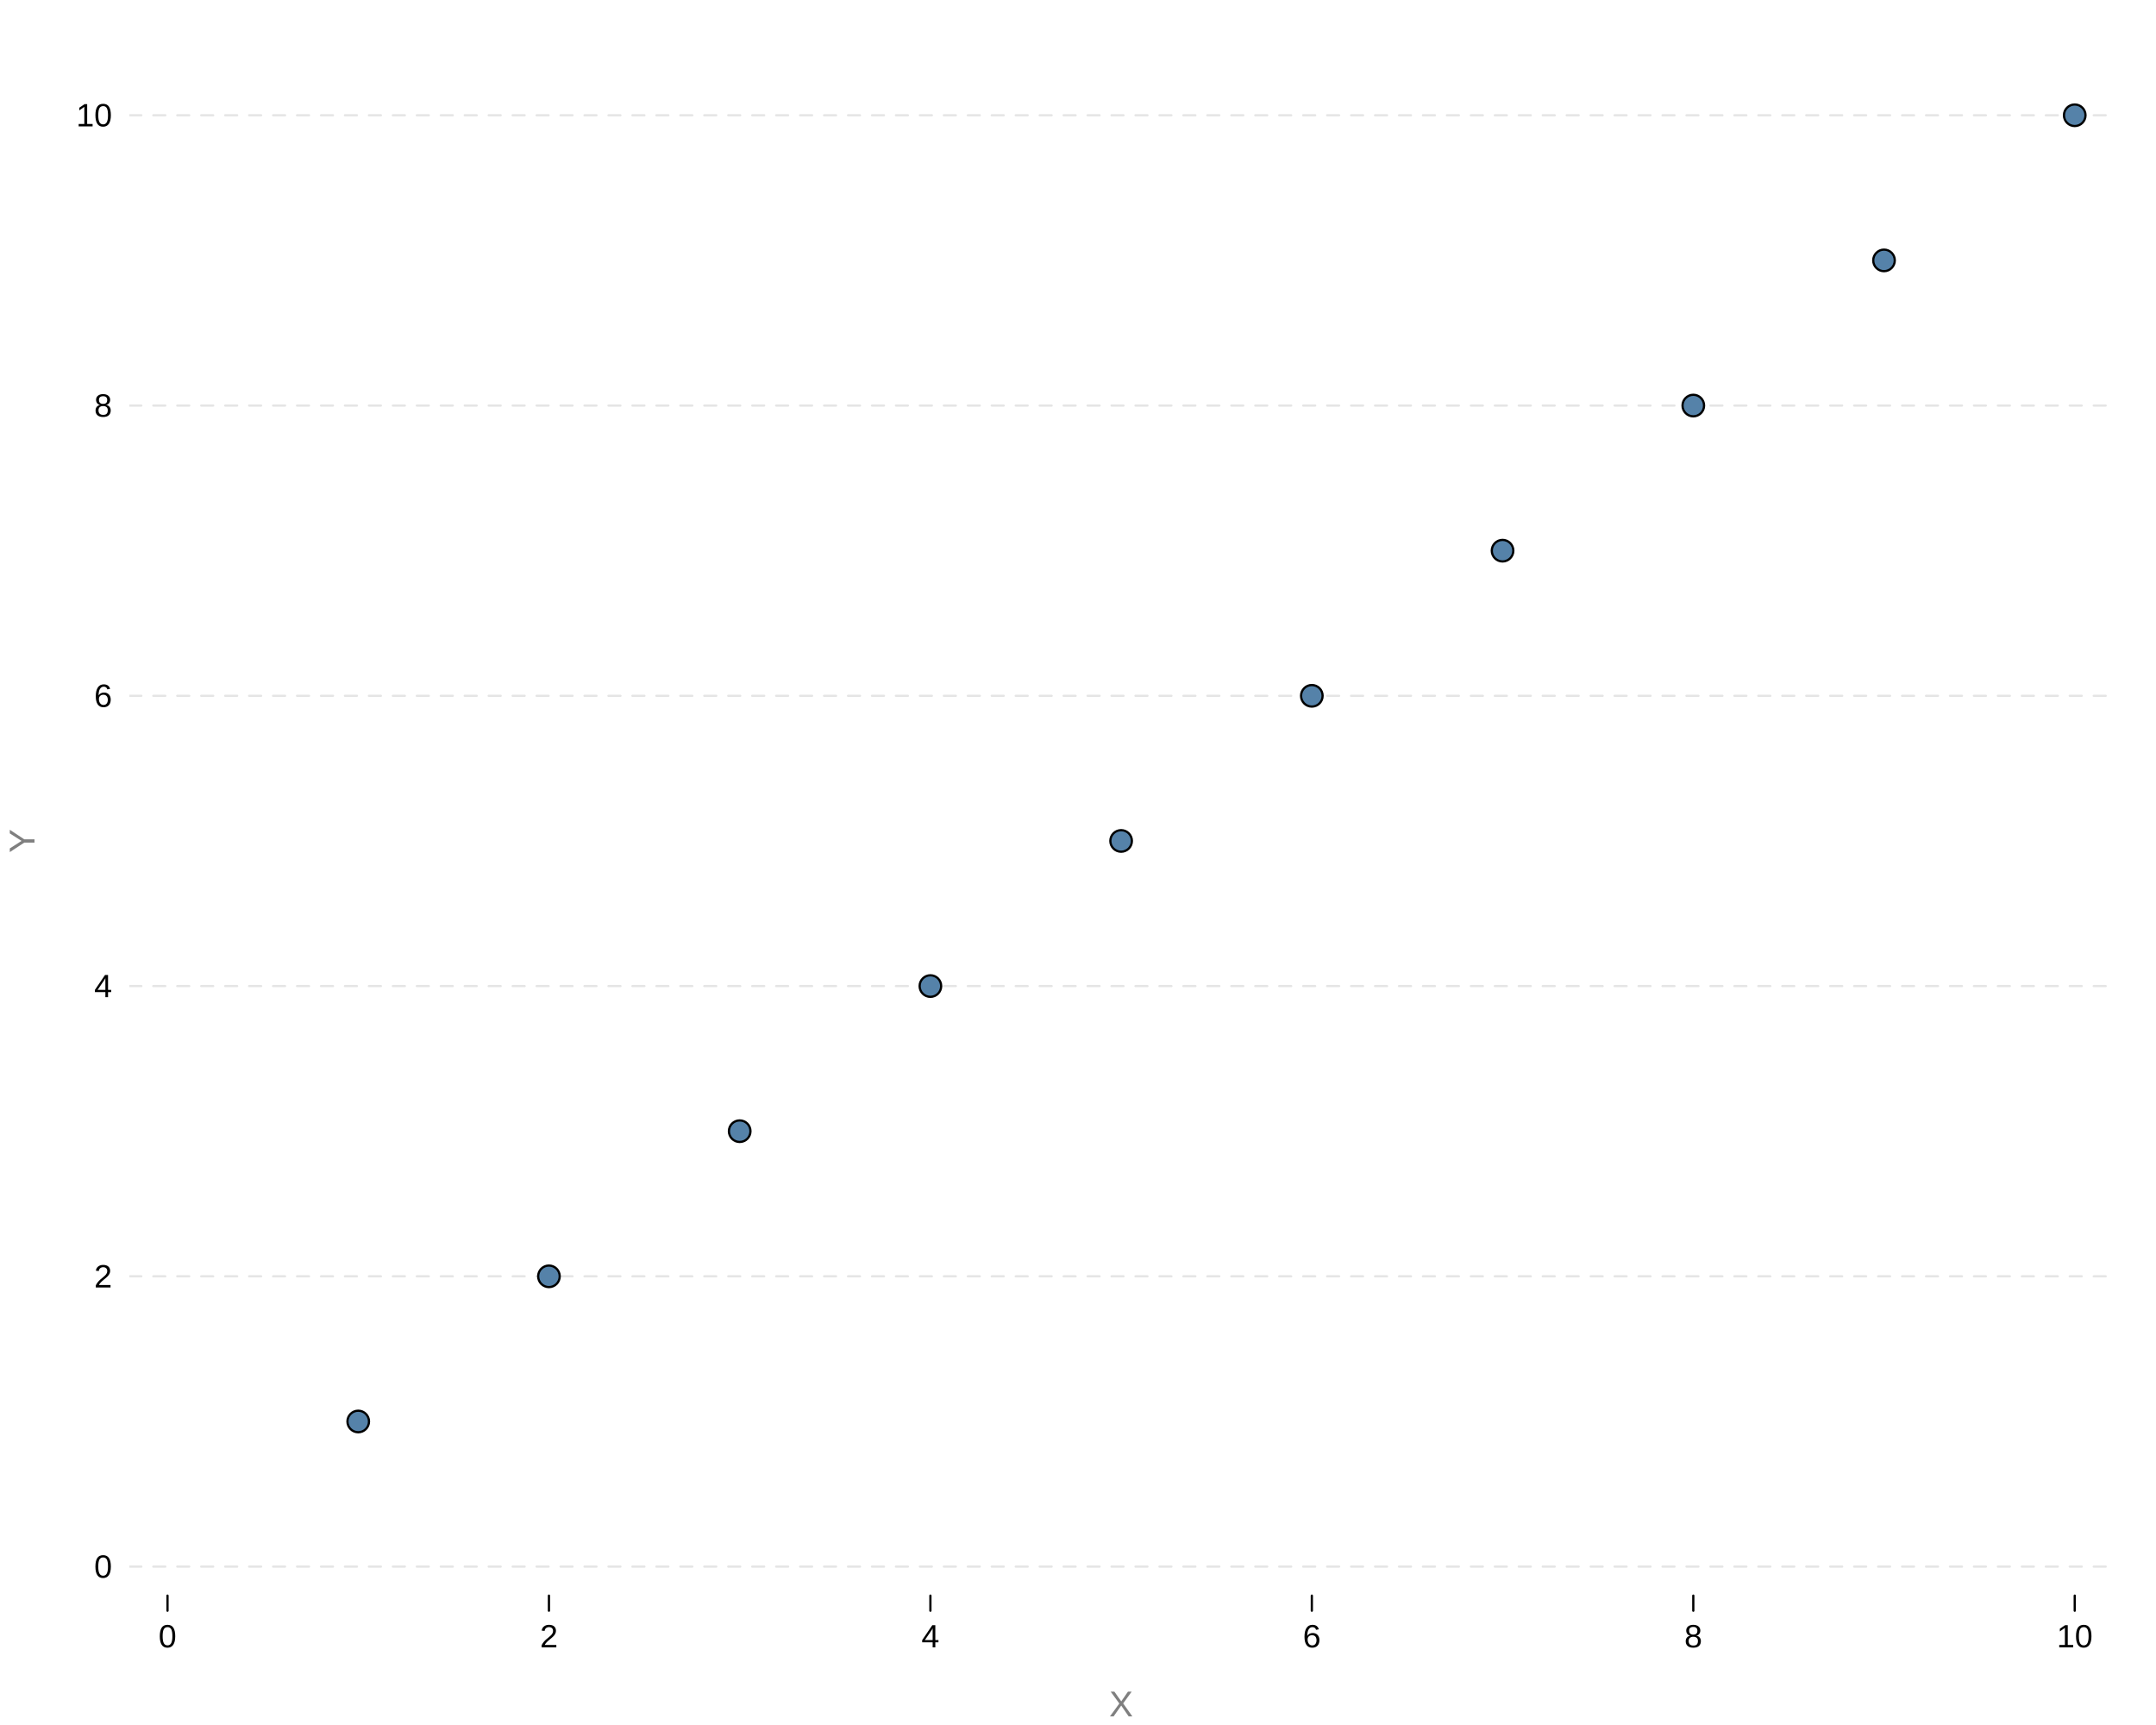
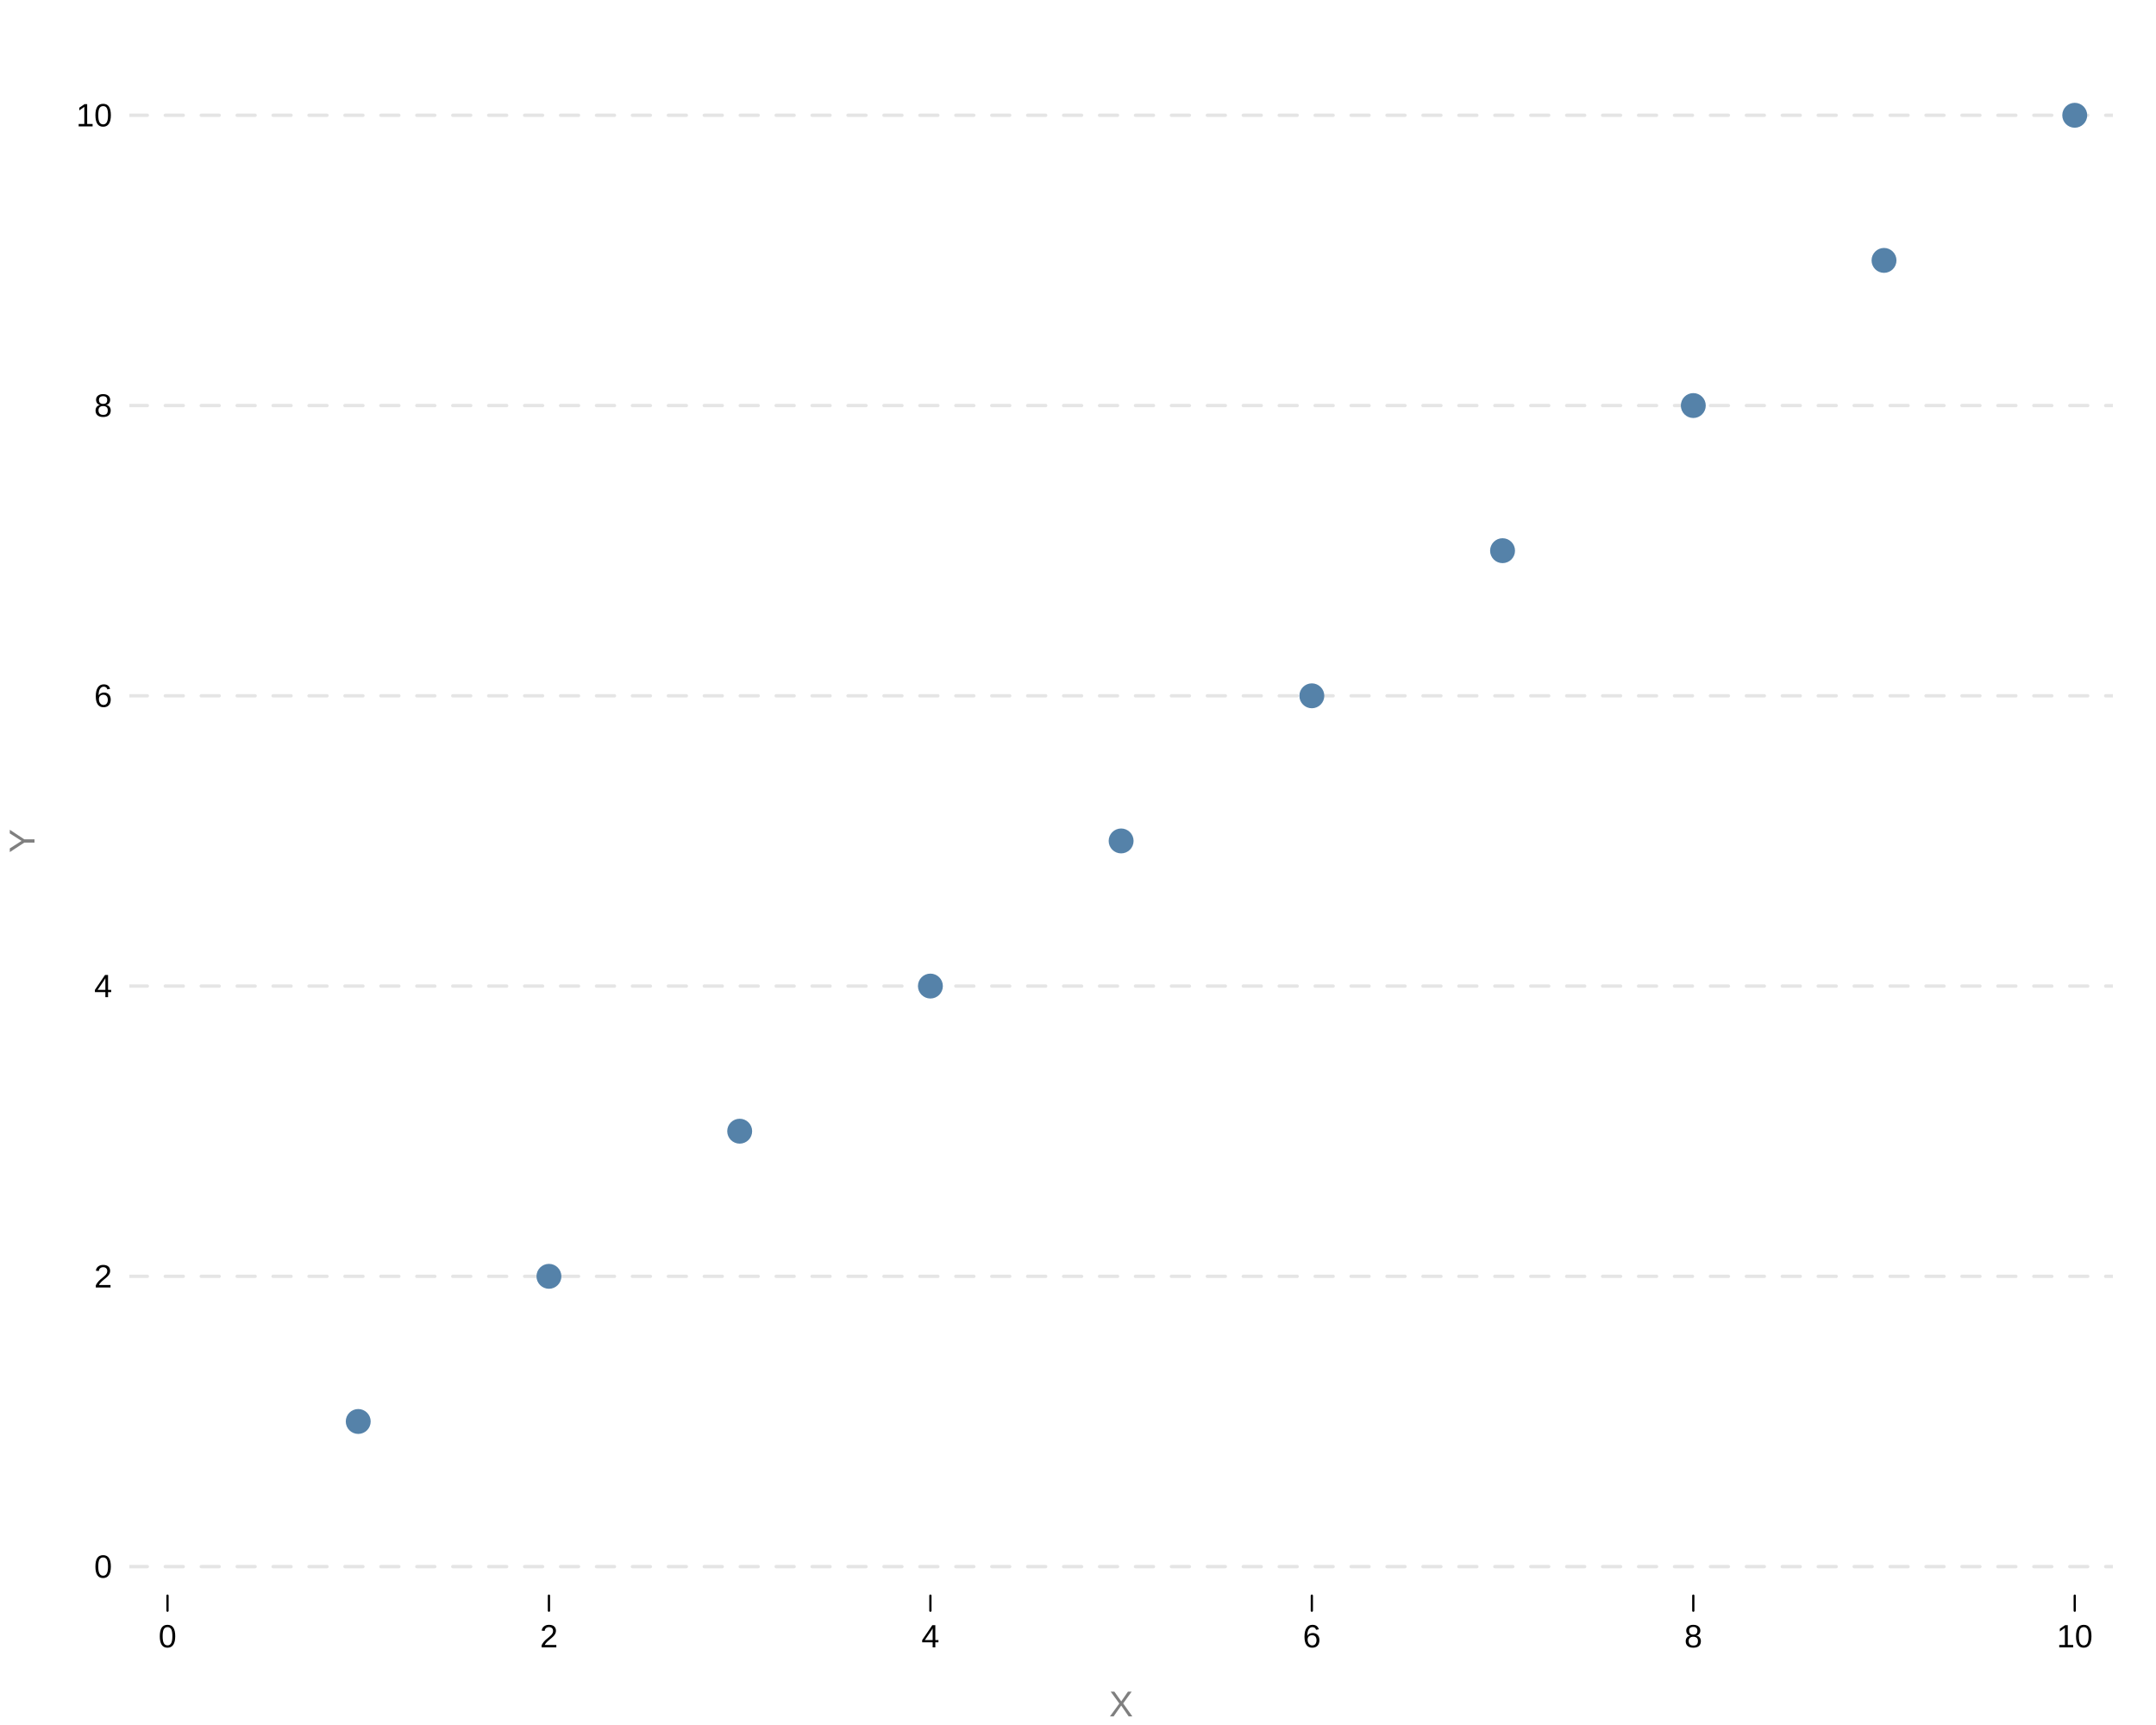
<svg xmlns="http://www.w3.org/2000/svg" viewBox="0 0 720.00 576.00">
  <defs>
    <style type="text/css">
    line, polyline, polygon, path, rect, circle {
      fill: none;
      stroke: #000000;
      stroke-linecap: round;
      stroke-linejoin: round;
      stroke-miterlimit: 10.00;
    }
  </style>
  </defs>
  <rect width="100%" height="100%" style="stroke: none; fill: #FFFFFF;" />
  <defs>
    <clipPath id="cpNDMuMjB8NzA1LjYwfDUzMi44MHwyOC44MA==">
      <rect x="43.20" y="28.80" width="662.40" height="504.00" />
    </clipPath>
  </defs>
-   <line x1="43.20" y1="523.11" x2="705.60" y2="523.11" style="stroke-width: 0.75; stroke: #E5E5E5; stroke-dasharray: 4.00,4.00;" clip-path="url(#cpNDMuMjB8NzA1LjYwfDUzMi44MHwyOC44MA==)" />
-   <line x1="43.20" y1="426.18" x2="705.60" y2="426.18" style="stroke-width: 0.75; stroke: #E5E5E5; stroke-dasharray: 4.00,4.00;" clip-path="url(#cpNDMuMjB8NzA1LjYwfDUzMi44MHwyOC44MA==)" />
-   <line x1="43.20" y1="329.26" x2="705.60" y2="329.26" style="stroke-width: 0.75; stroke: #E5E5E5; stroke-dasharray: 4.00,4.00;" clip-path="url(#cpNDMuMjB8NzA1LjYwfDUzMi44MHwyOC44MA==)" />
-   <line x1="43.20" y1="232.34" x2="705.60" y2="232.34" style="stroke-width: 0.75; stroke: #E5E5E5; stroke-dasharray: 4.00,4.00;" clip-path="url(#cpNDMuMjB8NzA1LjYwfDUzMi44MHwyOC44MA==)" />
-   <line x1="43.20" y1="135.42" x2="705.60" y2="135.42" style="stroke-width: 0.75; stroke: #E5E5E5; stroke-dasharray: 4.00,4.00;" clip-path="url(#cpNDMuMjB8NzA1LjYwfDUzMi44MHwyOC44MA==)" />
-   <line x1="43.20" y1="38.49" x2="705.60" y2="38.49" style="stroke-width: 0.75; stroke: #E5E5E5; stroke-dasharray: 4.00,4.00;" clip-path="url(#cpNDMuMjB8NzA1LjYwfDUzMi44MHwyOC44MA==)" />
-   <circle cx="119.63" cy="474.65" r="2.70pt" style="stroke-width: 0.75; fill: #5582A9;" clip-path="url(#cpNDMuMjB8NzA1LjYwfDUzMi44MHwyOC44MA==)" />
-   <circle cx="183.32" cy="426.18" r="2.70pt" style="stroke-width: 0.75; fill: #5582A9;" clip-path="url(#cpNDMuMjB8NzA1LjYwfDUzMi44MHwyOC44MA==)" />
-   <circle cx="247.02" cy="377.72" r="2.70pt" style="stroke-width: 0.75; fill: #5582A9;" clip-path="url(#cpNDMuMjB8NzA1LjYwfDUzMi44MHwyOC44MA==)" />
-   <circle cx="310.71" cy="329.26" r="2.70pt" style="stroke-width: 0.75; fill: #5582A9;" clip-path="url(#cpNDMuMjB8NzA1LjYwfDUzMi44MHwyOC44MA==)" />
-   <circle cx="374.40" cy="280.80" r="2.70pt" style="stroke-width: 0.75; fill: #5582A9;" clip-path="url(#cpNDMuMjB8NzA1LjYwfDUzMi44MHwyOC44MA==)" />
-   <circle cx="438.09" cy="232.34" r="2.70pt" style="stroke-width: 0.75; fill: #5582A9;" clip-path="url(#cpNDMuMjB8NzA1LjYwfDUzMi44MHwyOC44MA==)" />
-   <circle cx="501.78" cy="183.88" r="2.70pt" style="stroke-width: 0.75; fill: #5582A9;" clip-path="url(#cpNDMuMjB8NzA1LjYwfDUzMi44MHwyOC44MA==)" />
-   <circle cx="565.48" cy="135.42" r="2.70pt" style="stroke-width: 0.75; fill: #5582A9;" clip-path="url(#cpNDMuMjB8NzA1LjYwfDUzMi44MHwyOC44MA==)" />
-   <circle cx="629.17" cy="86.95" r="2.70pt" style="stroke-width: 0.75; fill: #5582A9;" clip-path="url(#cpNDMuMjB8NzA1LjYwfDUzMi44MHwyOC44MA==)" />
-   <circle cx="692.86" cy="38.49" r="2.70pt" style="stroke-width: 0.75; fill: #5582A9;" clip-path="url(#cpNDMuMjB8NzA1LjYwfDUzMi44MHwyOC44MA==)" />
+   <line x1="43.20" y1="523.11" x2="705.60" y2="523.11" style="stroke-width: 1.12; stroke: #E5E5E5; stroke-dasharray: 6.00,6.00;" clip-path="url(#cpNDMuMjB8NzA1LjYwfDUzMi44MHwyOC44MA==)" />
+   <line x1="43.20" y1="426.18" x2="705.60" y2="426.18" style="stroke-width: 1.12; stroke: #E5E5E5; stroke-dasharray: 6.00,6.00;" clip-path="url(#cpNDMuMjB8NzA1LjYwfDUzMi44MHwyOC44MA==)" />
+   <line x1="43.20" y1="329.26" x2="705.60" y2="329.26" style="stroke-width: 1.12; stroke: #E5E5E5; stroke-dasharray: 6.00,6.00;" clip-path="url(#cpNDMuMjB8NzA1LjYwfDUzMi44MHwyOC44MA==)" />
+   <line x1="43.20" y1="232.34" x2="705.60" y2="232.34" style="stroke-width: 1.12; stroke: #E5E5E5; stroke-dasharray: 6.00,6.00;" clip-path="url(#cpNDMuMjB8NzA1LjYwfDUzMi44MHwyOC44MA==)" />
+   <line x1="43.20" y1="135.42" x2="705.60" y2="135.42" style="stroke-width: 1.12; stroke: #E5E5E5; stroke-dasharray: 6.00,6.00;" clip-path="url(#cpNDMuMjB8NzA1LjYwfDUzMi44MHwyOC44MA==)" />
+   <line x1="43.20" y1="38.49" x2="705.60" y2="38.49" style="stroke-width: 1.12; stroke: #E5E5E5; stroke-dasharray: 6.00,6.00;" clip-path="url(#cpNDMuMjB8NzA1LjYwfDUzMi44MHwyOC44MA==)" />
+   <circle cx="119.63" cy="474.65" r="2.70pt" style="stroke-width: 1.12; stroke: #5582A9; fill: #5582A9;" clip-path="url(#cpNDMuMjB8NzA1LjYwfDUzMi44MHwyOC44MA==)" />
+   <circle cx="183.32" cy="426.18" r="2.70pt" style="stroke-width: 1.12; stroke: #5582A9; fill: #5582A9;" clip-path="url(#cpNDMuMjB8NzA1LjYwfDUzMi44MHwyOC44MA==)" />
+   <circle cx="247.02" cy="377.72" r="2.70pt" style="stroke-width: 1.12; stroke: #5582A9; fill: #5582A9;" clip-path="url(#cpNDMuMjB8NzA1LjYwfDUzMi44MHwyOC44MA==)" />
+   <circle cx="310.71" cy="329.26" r="2.70pt" style="stroke-width: 1.12; stroke: #5582A9; fill: #5582A9;" clip-path="url(#cpNDMuMjB8NzA1LjYwfDUzMi44MHwyOC44MA==)" />
+   <circle cx="374.40" cy="280.80" r="2.70pt" style="stroke-width: 1.12; stroke: #5582A9; fill: #5582A9;" clip-path="url(#cpNDMuMjB8NzA1LjYwfDUzMi44MHwyOC44MA==)" />
+   <circle cx="438.09" cy="232.34" r="2.70pt" style="stroke-width: 1.12; stroke: #5582A9; fill: #5582A9;" clip-path="url(#cpNDMuMjB8NzA1LjYwfDUzMi44MHwyOC44MA==)" />
+   <circle cx="501.78" cy="183.88" r="2.70pt" style="stroke-width: 1.12; stroke: #5582A9; fill: #5582A9;" clip-path="url(#cpNDMuMjB8NzA1LjYwfDUzMi44MHwyOC44MA==)" />
+   <circle cx="565.48" cy="135.42" r="2.70pt" style="stroke-width: 1.12; stroke: #5582A9; fill: #5582A9;" clip-path="url(#cpNDMuMjB8NzA1LjYwfDUzMi44MHwyOC44MA==)" />
+   <circle cx="629.17" cy="86.95" r="2.70pt" style="stroke-width: 1.12; stroke: #5582A9; fill: #5582A9;" clip-path="url(#cpNDMuMjB8NzA1LjYwfDUzMi44MHwyOC44MA==)" />
+   <circle cx="692.86" cy="38.49" r="2.70pt" style="stroke-width: 1.12; stroke: #5582A9; fill: #5582A9;" clip-path="url(#cpNDMuMjB8NzA1LjYwfDUzMi44MHwyOC44MA==)" />
  <defs>
    <clipPath id="cpMC4wMHw3MjAuMDB8NTc2LjAwfDAuMDA=">
      <rect x="0.00" y="0.00" width="720.00" height="576.00" />
    </clipPath>
  </defs>
  <g clip-path="url(#cpMC4wMHw3MjAuMDB8NTc2LjAwfDAuMDA=)">
    <text x="370.40" y="573.12" style="font-size: 12.00px; fill: #7F7F7F; font-family: Liberation Sans;" textLength="8.00px" lengthAdjust="spacingAndGlyphs">X</text>
  </g>
  <g clip-path="url(#cpMC4wMHw3MjAuMDB8NTc2LjAwfDAuMDA=)">
    <text transform="translate(11.52,284.80) rotate(-90)" style="font-size: 12.00px; fill: #7F7F7F; font-family: Liberation Sans;" textLength="8.00px" lengthAdjust="spacingAndGlyphs">Y</text>
  </g>
  <g clip-path="url(#cpMC4wMHw3MjAuMDB8NTc2LjAwfDAuMDA=)">
    <text x="31.44" y="526.82" style="font-size: 10.80px; font-family: Liberation Sans;" textLength="6.00px" lengthAdjust="spacingAndGlyphs">0</text>
  </g>
  <g clip-path="url(#cpMC4wMHw3MjAuMDB8NTc2LjAwfDAuMDA=)">
    <text x="31.44" y="429.90" style="font-size: 10.80px; font-family: Liberation Sans;" textLength="6.00px" lengthAdjust="spacingAndGlyphs">2</text>
  </g>
  <g clip-path="url(#cpMC4wMHw3MjAuMDB8NTc2LjAwfDAuMDA=)">
    <text x="31.44" y="332.97" style="font-size: 10.80px; font-family: Liberation Sans;" textLength="6.00px" lengthAdjust="spacingAndGlyphs">4</text>
  </g>
  <g clip-path="url(#cpMC4wMHw3MjAuMDB8NTc2LjAwfDAuMDA=)">
    <text x="31.44" y="236.05" style="font-size: 10.80px; font-family: Liberation Sans;" textLength="6.00px" lengthAdjust="spacingAndGlyphs">6</text>
  </g>
  <g clip-path="url(#cpMC4wMHw3MjAuMDB8NTc2LjAwfDAuMDA=)">
    <text x="31.44" y="139.13" style="font-size: 10.80px; font-family: Liberation Sans;" textLength="6.00px" lengthAdjust="spacingAndGlyphs">8</text>
  </g>
  <g clip-path="url(#cpMC4wMHw3MjAuMDB8NTc2LjAwfDAuMDA=)">
    <text x="25.44" y="42.20" style="font-size: 10.80px; font-family: Liberation Sans;" textLength="12.00px" lengthAdjust="spacingAndGlyphs">10</text>
  </g>
  <line x1="55.94" y1="532.80" x2="55.94" y2="537.84" style="stroke-width: 0.75;" clip-path="url(#cpMC4wMHw3MjAuMDB8NTc2LjAwfDAuMDA=)" />
  <line x1="183.32" y1="532.80" x2="183.32" y2="537.84" style="stroke-width: 0.75;" clip-path="url(#cpMC4wMHw3MjAuMDB8NTc2LjAwfDAuMDA=)" />
  <line x1="310.71" y1="532.80" x2="310.71" y2="537.84" style="stroke-width: 0.75;" clip-path="url(#cpMC4wMHw3MjAuMDB8NTc2LjAwfDAuMDA=)" />
  <line x1="438.09" y1="532.80" x2="438.09" y2="537.84" style="stroke-width: 0.75;" clip-path="url(#cpMC4wMHw3MjAuMDB8NTc2LjAwfDAuMDA=)" />
  <line x1="565.48" y1="532.80" x2="565.48" y2="537.84" style="stroke-width: 0.75;" clip-path="url(#cpMC4wMHw3MjAuMDB8NTc2LjAwfDAuMDA=)" />
  <line x1="692.86" y1="532.80" x2="692.86" y2="537.84" style="stroke-width: 0.75;" clip-path="url(#cpMC4wMHw3MjAuMDB8NTc2LjAwfDAuMDA=)" />
  <g clip-path="url(#cpMC4wMHw3MjAuMDB8NTc2LjAwfDAuMDA=)">
    <text x="52.94" y="550.08" style="font-size: 10.80px; font-family: Liberation Sans;" textLength="6.00px" lengthAdjust="spacingAndGlyphs">0</text>
  </g>
  <g clip-path="url(#cpMC4wMHw3MjAuMDB8NTc2LjAwfDAuMDA=)">
    <text x="180.32" y="550.08" style="font-size: 10.80px; font-family: Liberation Sans;" textLength="6.00px" lengthAdjust="spacingAndGlyphs">2</text>
  </g>
  <g clip-path="url(#cpMC4wMHw3MjAuMDB8NTc2LjAwfDAuMDA=)">
    <text x="307.71" y="550.08" style="font-size: 10.80px; font-family: Liberation Sans;" textLength="6.00px" lengthAdjust="spacingAndGlyphs">4</text>
  </g>
  <g clip-path="url(#cpMC4wMHw3MjAuMDB8NTc2LjAwfDAuMDA=)">
    <text x="435.09" y="550.08" style="font-size: 10.80px; font-family: Liberation Sans;" textLength="6.00px" lengthAdjust="spacingAndGlyphs">6</text>
  </g>
  <g clip-path="url(#cpMC4wMHw3MjAuMDB8NTc2LjAwfDAuMDA=)">
    <text x="562.48" y="550.08" style="font-size: 10.80px; font-family: Liberation Sans;" textLength="6.00px" lengthAdjust="spacingAndGlyphs">8</text>
  </g>
  <g clip-path="url(#cpMC4wMHw3MjAuMDB8NTc2LjAwfDAuMDA=)">
    <text x="686.86" y="550.08" style="font-size: 10.80px; font-family: Liberation Sans;" textLength="12.00px" lengthAdjust="spacingAndGlyphs">10</text>
  </g>
</svg>
